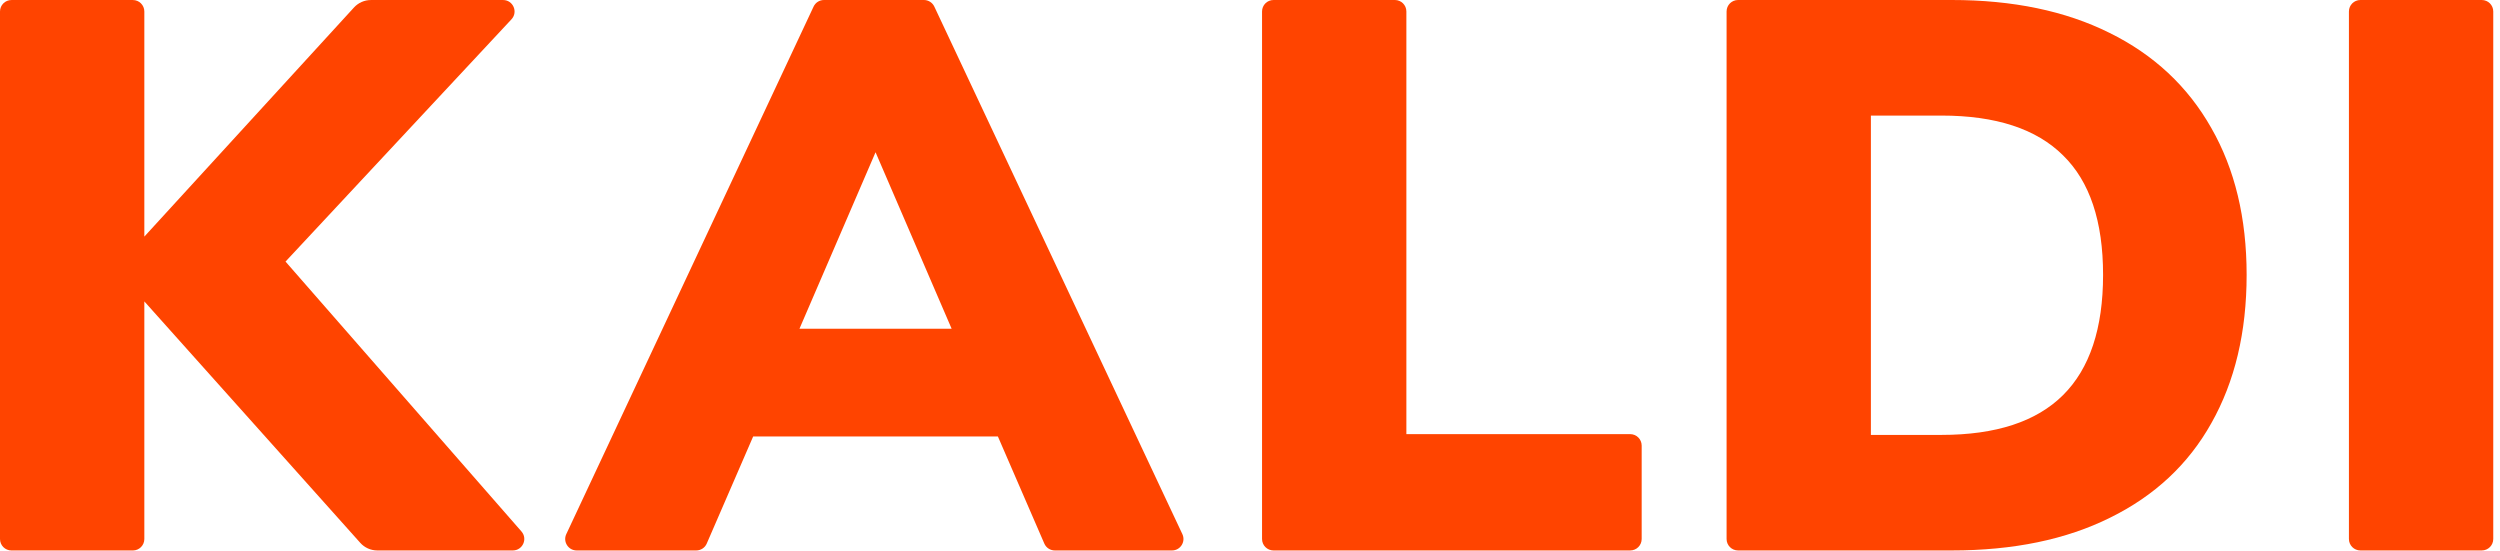
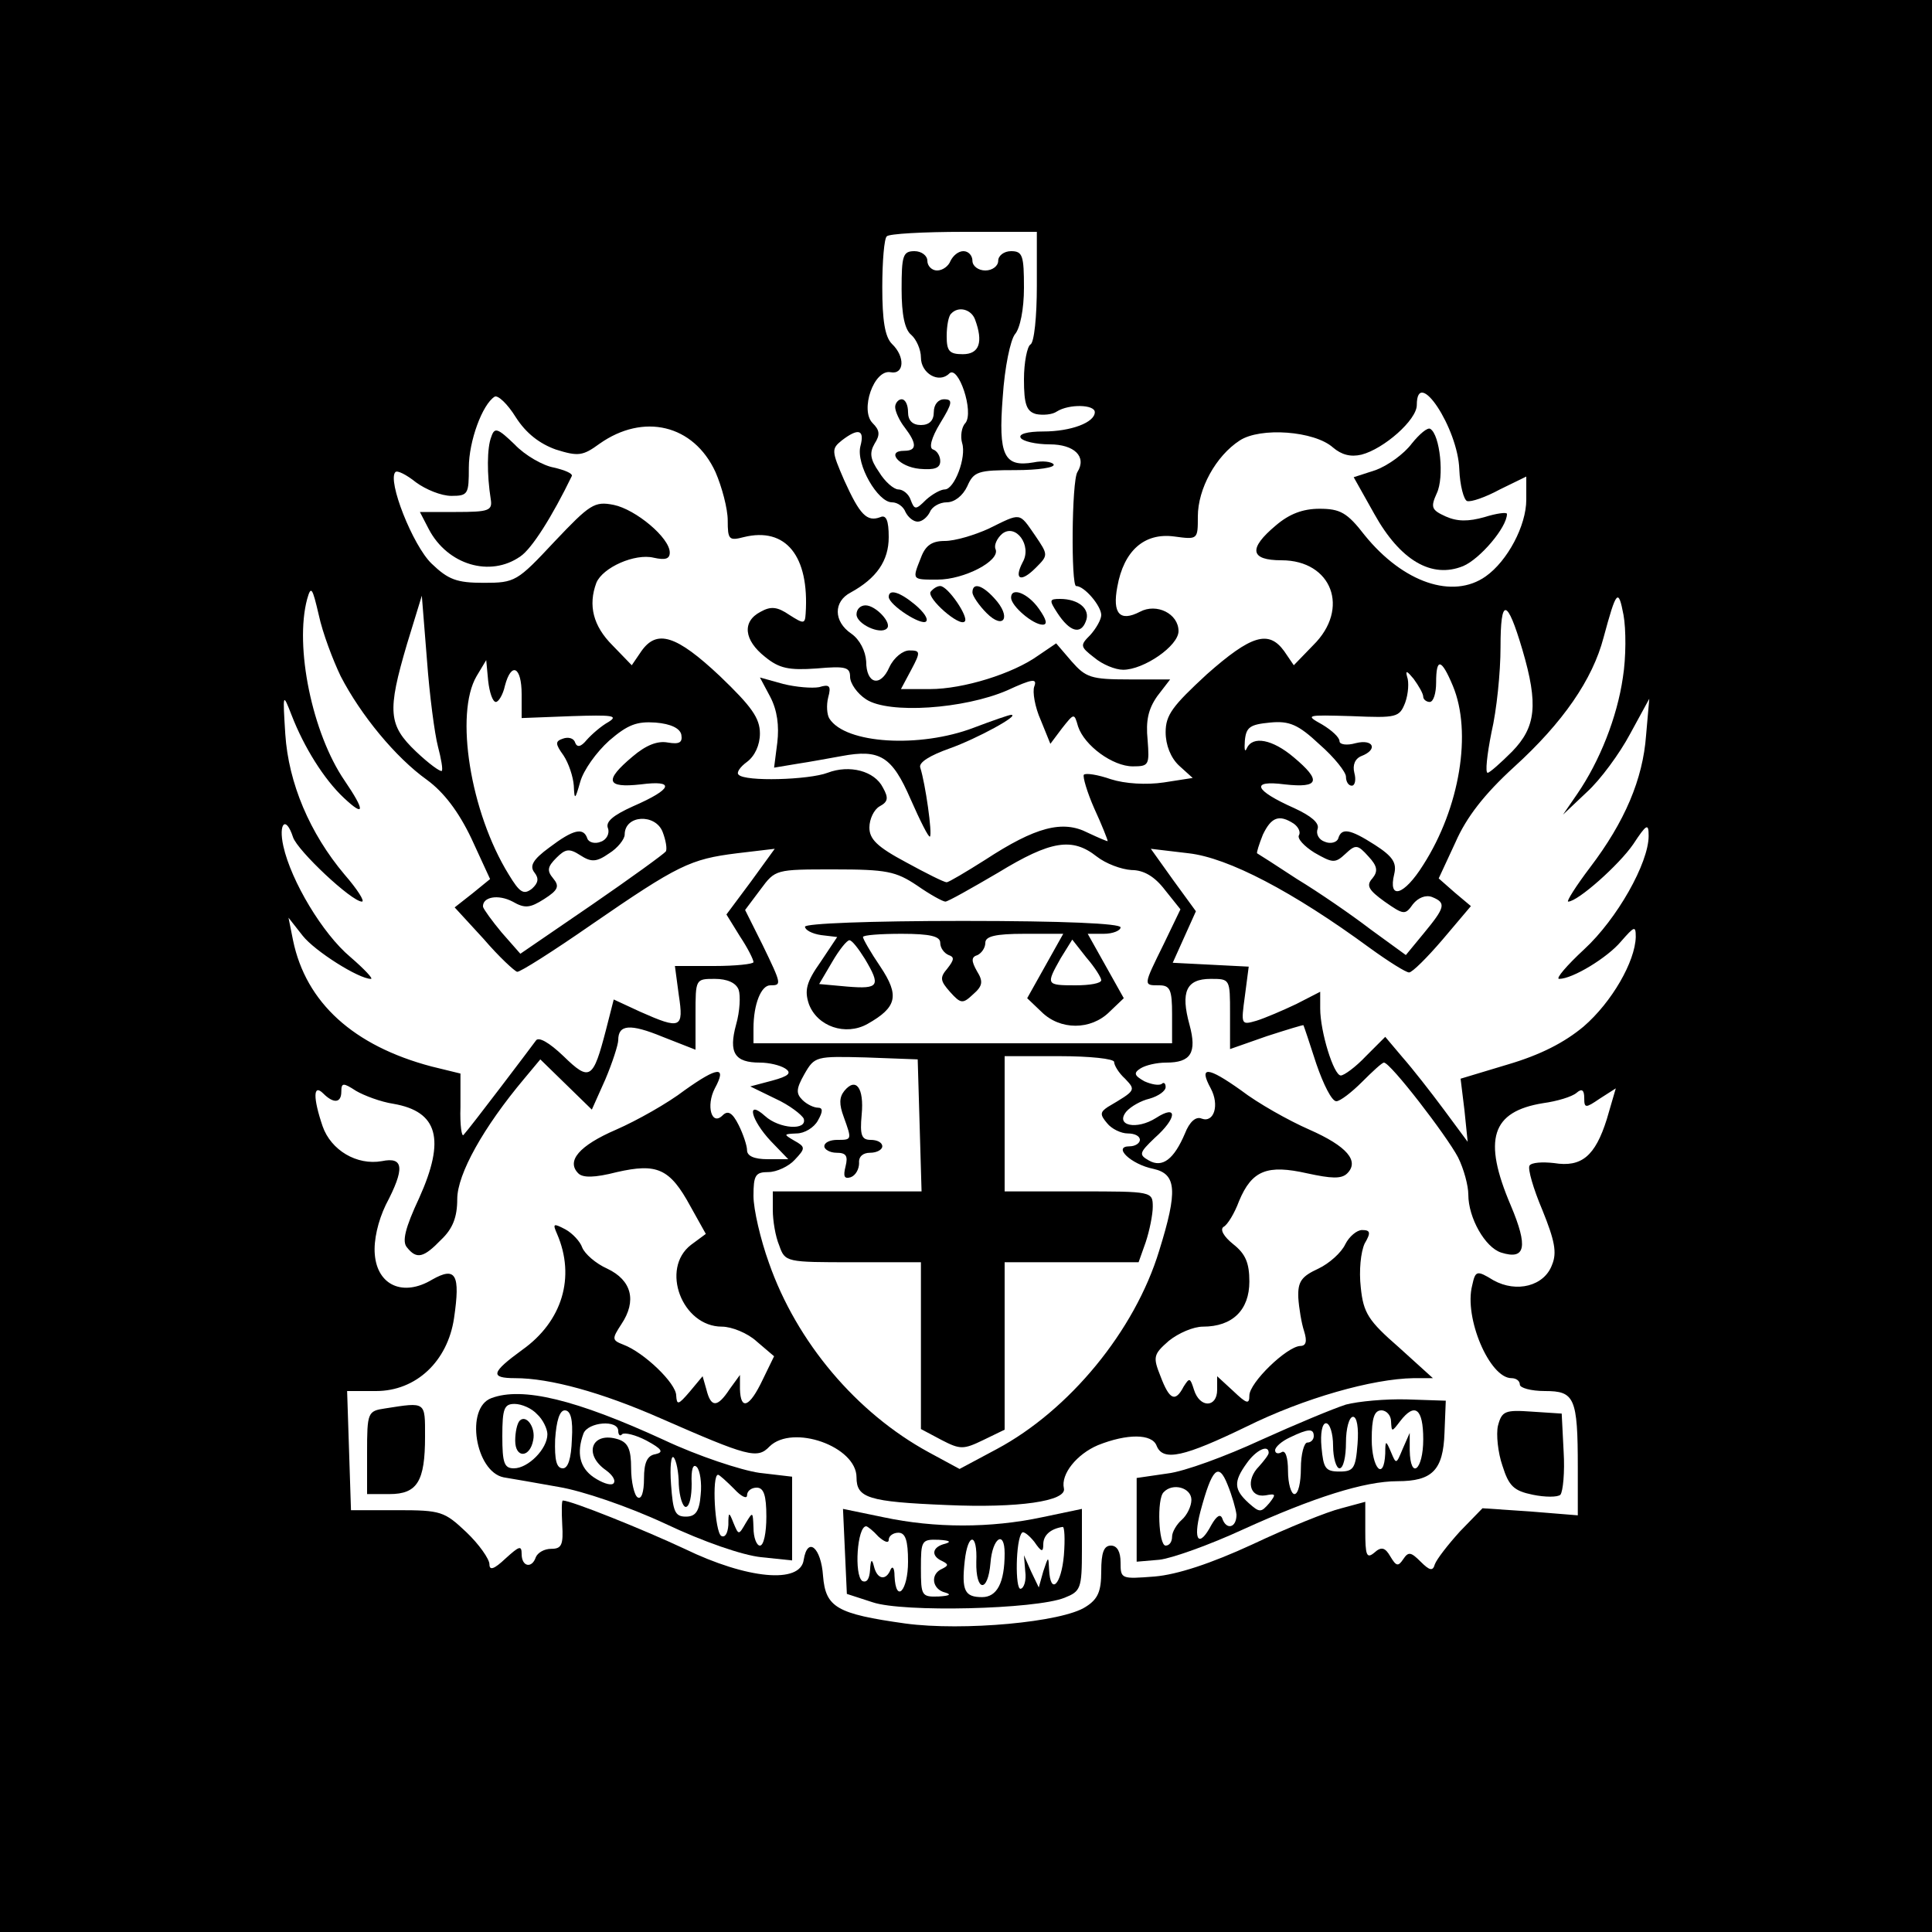
- <svg xmlns="http://www.w3.org/2000/svg" xmlns:xlink="http://www.w3.org/1999/xlink" viewBox="0 0 109 24">
-   <g transform="translate(-1470)">
-     <g style="mix-blend-mode:normal" transform="translate(1470)" fill="#f40">
-       <use xlink:href="#b" style="mix-blend-mode:normal" />
-       <use xlink:href="#c" style="mix-blend-mode:normal" />
-       <use xlink:href="#d" style="mix-blend-mode:normal" />
-       <use xlink:href="#e" style="mix-blend-mode:normal" />
-       <use xlink:href="#f" style="mix-blend-mode:normal" />
-     </g>
+ <svg xmlns="http://www.w3.org/2000/svg" version="1.0" width="300pt" height="300pt" viewBox="0 0 300 300" preserveAspectRatio="xMidYMid meet">
+   <g transform="translate(0,300) scale(0.1,-0.1)" fill="#000000" stroke="none">
+     <path d="M0 1500 l0 -1500 1500 0 1500 0 0 1500 0 1500 -1500 0 -1500 0 0 -1500z m1610 1056 c0 -47 -4 -88 -10 -91 -5 -3 -10 -28 -10 -54 0 -39 4 -50 19 -54 10 -2 25 -1 32 4 19 12 59 11 59 -1 0 -16 -37 -30 -80 -30 -25 0 -39 -4 -35 -10 3 -5 23 -10 45 -10 38 0 58 -19 43 -43 -9 -14 -10 -177 -2 -177 13 0 39 -31 39 -45 0 -7 -8 -21 -17 -31 -16 -16 -16 -18 6 -35 13 -11 33 -19 45 -19 32 0 86 37 86 60 0 27 -34 44 -60 30 -31 -16 -43 -3 -35 39 10 56 42 84 88 78 37 -5 37 -5 37 31 0 43 28 94 65 118 32 21 116 15 145 -11 13 -11 27 -15 44 -11 35 9 86 54 86 77 0 61 64 -36 66 -100 1 -25 7 -47 12 -49 6 -2 29 6 51 18 l41 20 0 -36 c0 -40 -29 -95 -63 -119 -51 -36 -128 -10 -188 64 -27 35 -38 41 -70 41 -26 0 -47 -8 -68 -26 -43 -36 -40 -54 9 -54 78 0 107 -75 49 -132 l-30 -31 -15 22 c-24 33 -51 25 -120 -36 -53 -49 -64 -63 -64 -90 0 -20 8 -40 21 -52 l21 -19 -45 -7 c-27 -4 -60 -2 -82 5 -20 7 -39 10 -42 7 -2 -3 5 -27 16 -52 12 -26 21 -49 21 -51 0 -1 -14 5 -31 13 -39 20 -81 9 -159 -42 -30 -19 -57 -35 -60 -35 -4 0 -32 14 -63 31 -45 24 -57 36 -57 54 0 13 7 28 16 33 13 7 14 13 5 29 -13 26 -52 36 -86 23 -29 -11 -128 -14 -138 -3 -4 3 2 12 13 20 12 9 20 26 20 44 0 24 -13 42 -62 89 -68 64 -98 73 -122 39 l-15 -22 -30 31 c-30 30 -38 62 -25 97 10 24 60 46 89 39 18 -4 25 -2 25 8 0 23 -53 67 -87 74 -30 6 -37 1 -92 -57 -58 -62 -61 -64 -110 -64 -42 0 -55 5 -81 30 -29 28 -69 129 -56 142 3 3 17 -4 32 -16 15 -11 39 -21 55 -21 26 0 27 3 27 44 0 41 21 98 40 110 5 3 20 -11 33 -32 16 -25 37 -41 62 -50 35 -11 42 -10 68 9 68 48 146 30 180 -44 10 -23 19 -57 19 -75 0 -30 2 -32 25 -26 65 16 102 -29 96 -119 -1 -16 -3 -16 -25 -2 -19 13 -29 14 -45 5 -29 -15 -26 -44 7 -70 22 -18 37 -21 80 -18 45 4 52 2 52 -13 0 -10 11 -26 25 -35 35 -23 152 -15 219 14 39 18 47 19 42 6 -3 -8 1 -32 10 -52 l15 -37 18 24 c19 24 19 24 25 3 10 -30 54 -62 85 -62 25 0 26 2 23 41 -3 30 1 48 15 68 l20 26 -64 0 c-59 0 -67 3 -89 28 l-24 28 -28 -19 c-39 -28 -116 -52 -168 -52 l-45 0 16 30 c15 28 14 30 -3 30 -10 0 -24 -11 -31 -26 -14 -32 -36 -26 -36 9 -1 16 -10 34 -23 43 -28 19 -28 50 -1 64 40 22 59 49 59 86 0 26 -4 35 -13 31 -21 -8 -32 4 -56 57 -20 46 -20 49 -4 62 26 20 36 17 29 -9 -7 -28 27 -87 49 -87 9 0 18 -7 21 -15 4 -8 12 -15 19 -15 7 0 15 7 19 15 3 8 15 15 26 15 12 0 25 10 32 25 10 23 17 25 75 25 35 0 62 4 59 9 -3 4 -17 6 -31 3 -46 -8 -55 11 -48 101 3 47 12 89 19 98 8 9 14 39 14 72 0 50 -2 57 -20 57 -11 0 -20 -7 -20 -15 0 -8 -9 -15 -20 -15 -11 0 -20 7 -20 15 0 8 -6 15 -14 15 -8 0 -16 -7 -20 -15 -3 -8 -12 -15 -21 -15 -8 0 -15 7 -15 15 0 8 -9 15 -20 15 -18 0 -20 -7 -20 -59 0 -40 5 -63 15 -71 8 -7 15 -23 15 -35 0 -25 28 -41 44 -25 14 14 39 -60 25 -77 -6 -6 -8 -21 -5 -31 7 -22 -12 -72 -27 -72 -6 0 -19 -7 -29 -16 -16 -16 -18 -16 -24 0 -3 9 -12 16 -19 16 -7 0 -21 12 -30 27 -14 20 -15 30 -7 44 9 14 8 21 -3 32 -20 20 2 84 28 79 21 -4 23 24 2 44 -11 11 -15 37 -15 88 0 40 3 76 7 79 3 4 57 7 120 7 l113 0 0 -84z m-96 -52 c13 -35 7 -54 -19 -54 -21 0 -25 5 -25 28 0 16 3 32 7 35 11 12 31 7 37 -9z m-985 -554 c31 -60 85 -126 134 -161 26 -19 49 -49 69 -91 l29 -63 -27 -22 -28 -22 45 -49 c24 -28 48 -50 52 -51 4 -1 56 32 115 73 135 93 154 102 226 111 l59 7 -37 -51 -38 -51 21 -34 c12 -18 21 -36 21 -40 0 -3 -28 -6 -61 -6 l-61 0 6 -45 c8 -52 3 -54 -60 -26 l-41 19 -12 -47 c-20 -77 -25 -81 -66 -41 -22 21 -39 31 -43 24 -8 -11 -101 -134 -112 -146 -3 -5 -6 15 -5 43 l0 52 -45 11 c-121 32 -195 99 -215 196 l-7 35 22 -28 c19 -24 87 -67 106 -67 4 0 -10 15 -32 34 -43 36 -92 118 -104 172 -8 36 4 48 15 14 7 -21 91 -100 107 -100 5 0 -7 19 -27 42 -54 64 -87 142 -92 218 -4 64 -4 65 10 29 19 -49 50 -99 81 -128 33 -31 33 -20 1 27 -50 73 -78 208 -58 282 6 21 8 18 18 -25 6 -28 22 -70 34 -95z m1991 -2 c-9 -62 -36 -130 -71 -181 l-22 -32 37 35 c21 19 51 60 67 90 l30 55 -5 -57 c-5 -68 -33 -134 -87 -205 -22 -29 -37 -53 -34 -53 15 0 79 57 101 89 21 32 24 33 24 13 0 -42 -49 -129 -100 -176 -27 -25 -45 -46 -39 -46 21 0 75 33 96 58 21 24 23 25 23 7 -1 -38 -37 -101 -81 -139 -30 -25 -67 -44 -118 -59 l-73 -22 6 -49 5 -49 -37 50 c-20 27 -49 64 -64 81 l-27 32 -30 -30 c-16 -17 -34 -30 -39 -30 -11 0 -32 68 -32 104 l0 26 -37 -19 c-21 -10 -49 -22 -62 -26 -24 -7 -24 -6 -18 38 l6 46 -59 3 -59 3 18 40 18 40 -35 48 -35 49 59 -7 c61 -7 161 -59 281 -147 29 -21 56 -38 61 -38 5 0 28 23 52 51 l44 52 -25 21 -25 22 26 56 c17 39 45 75 91 117 76 69 122 136 139 201 20 74 23 77 31 35 4 -22 4 -66 -1 -97z m-1840 -107 c5 -19 8 -36 6 -38 -2 -2 -20 11 -40 30 -43 41 -45 62 -14 167 l23 75 8 -100 c4 -55 12 -115 17 -134z m1684 150 c25 -85 21 -120 -16 -158 -18 -18 -35 -33 -38 -33 -4 0 -1 28 6 63 8 34 14 93 14 132 0 78 10 77 34 -4z m-1594 -81 c4 0 11 11 14 25 10 38 26 30 26 -13 l0 -37 78 3 c62 2 73 1 57 -9 -11 -6 -26 -19 -34 -28 -9 -11 -15 -12 -18 -4 -2 7 -11 9 -19 6 -12 -4 -12 -8 1 -26 8 -12 15 -33 16 -47 1 -23 2 -22 10 6 5 18 25 46 45 64 29 25 43 30 72 28 24 -2 38 -9 40 -19 2 -12 -3 -15 -21 -12 -16 3 -34 -4 -55 -22 -44 -37 -41 -49 13 -43 54 7 50 -7 -12 -34 -31 -14 -43 -24 -39 -34 3 -8 -2 -18 -11 -21 -9 -4 -19 -1 -21 5 -6 18 -22 14 -59 -14 -26 -19 -31 -29 -23 -39 7 -9 6 -16 -4 -25 -13 -10 -19 -6 -36 22 -60 97 -84 250 -50 308 l15 25 3 -32 c2 -18 7 -33 12 -33z m1486 25 c30 -72 11 -189 -46 -278 -30 -48 -55 -55 -45 -14 4 17 -2 27 -30 45 -39 25 -52 27 -57 10 -2 -6 -12 -9 -21 -5 -9 3 -14 12 -11 20 3 9 -10 20 -36 32 -63 28 -69 44 -15 37 54 -6 57 6 14 42 -33 28 -64 34 -73 14 -3 -7 -4 -2 -3 12 2 21 8 25 39 28 30 3 44 -3 77 -34 23 -20 41 -43 41 -50 0 -8 4 -14 9 -14 5 0 7 9 4 20 -3 12 1 22 11 26 26 10 19 27 -9 20 -14 -4 -25 -2 -25 3 0 6 -12 17 -27 26 -27 15 -25 15 46 13 70 -3 74 -2 83 21 5 14 6 32 3 40 -3 11 0 9 10 -3 8 -11 15 -23 15 -28 0 -4 5 -8 10 -8 6 0 10 14 10 30 0 39 8 38 26 -5z m-1227 -227 c5 -13 7 -26 5 -30 -3 -4 -54 -41 -115 -83 l-111 -76 -29 33 c-15 18 -28 36 -29 40 -1 15 23 20 46 8 19 -11 27 -10 49 4 22 14 24 20 14 32 -10 12 -9 18 5 32 14 14 20 15 37 4 17 -11 25 -11 45 3 13 8 24 22 24 29 0 31 48 33 59 4z m980 13 c7 -5 11 -13 8 -18 -3 -5 8 -17 24 -27 28 -16 32 -17 48 -2 16 15 19 15 36 -4 14 -15 15 -23 6 -34 -10 -11 -6 -18 19 -36 30 -21 32 -21 44 -4 8 10 20 15 30 11 22 -9 20 -16 -13 -56 l-28 -34 -55 40 c-30 23 -81 58 -114 78 -32 21 -60 39 -62 40 -1 1 3 14 9 29 13 27 25 32 48 17z m-306 -51 c14 -11 38 -20 54 -21 19 0 36 -10 52 -31 l24 -30 -26 -54 c-32 -65 -32 -64 -7 -64 17 0 20 -7 20 -45 l0 -45 -325 0 -325 0 0 23 c0 38 12 67 26 67 18 0 18 1 -12 63 l-27 54 24 32 c23 31 23 31 114 31 82 0 96 -3 129 -25 20 -14 40 -25 44 -25 4 0 41 21 82 45 82 50 115 55 153 25z m-556 -207 c3 -9 2 -33 -4 -54 -12 -44 -2 -59 37 -59 14 0 31 -4 39 -9 11 -7 6 -12 -20 -19 l-34 -9 39 -19 c22 -10 41 -25 44 -31 6 -19 -38 -16 -60 4 -30 27 -22 -6 9 -39 l27 -28 -32 0 c-21 0 -32 5 -32 14 0 7 -6 25 -13 39 -10 20 -17 23 -25 15 -17 -17 -26 15 -12 42 19 35 5 34 -47 -3 -26 -20 -74 -47 -106 -61 -58 -25 -78 -49 -59 -68 7 -7 25 -7 60 2 62 14 82 6 114 -53 l24 -43 -23 -17 c-48 -37 -14 -127 48 -127 15 0 40 -10 54 -23 l27 -23 -18 -37 c-20 -42 -34 -48 -35 -14 l0 22 -16 -22 c-19 -29 -29 -29 -36 -1 l-6 21 -20 -24 c-18 -21 -20 -21 -21 -6 0 19 -50 67 -82 79 -18 7 -18 9 -3 32 24 36 16 68 -22 86 -18 8 -35 23 -39 33 -3 9 -15 22 -26 28 -19 10 -20 9 -13 -7 29 -67 8 -136 -54 -180 -48 -35 -51 -44 -11 -44 54 0 134 -22 225 -62 137 -60 151 -64 170 -44 36 35 135 0 135 -48 0 -32 18 -38 140 -43 111 -5 187 6 182 26 -5 22 20 53 53 67 45 18 84 18 91 -1 10 -25 43 -17 140 30 89 44 195 74 259 75 l30 0 -53 48 c-47 41 -55 53 -59 93 -3 26 0 55 6 68 10 17 9 21 -4 21 -8 0 -20 -10 -26 -22 -6 -13 -25 -30 -42 -38 -26 -12 -32 -20 -31 -45 1 -16 5 -40 9 -52 5 -16 3 -23 -6 -23 -21 -1 -79 -57 -79 -77 0 -14 -4 -13 -25 7 l-25 23 0 -21 c0 -28 -27 -29 -36 0 -6 19 -7 19 -16 5 -13 -25 -22 -21 -36 16 -12 30 -11 34 13 55 15 12 38 22 53 22 46 0 72 26 72 70 0 29 -6 43 -25 58 -15 12 -21 23 -15 27 6 3 17 21 24 40 20 48 44 57 106 43 37 -8 53 -9 62 0 19 19 0 42 -59 68 -32 14 -80 41 -106 61 -52 37 -66 38 -47 3 14 -26 5 -54 -14 -47 -9 4 -19 -5 -26 -23 -17 -40 -35 -54 -56 -42 -16 9 -15 12 9 35 35 31 36 53 2 31 -30 -19 -64 -12 -46 10 7 8 23 17 36 20 14 4 25 12 25 18 0 6 -3 8 -6 5 -4 -3 -16 -1 -27 4 -16 9 -17 13 -6 20 8 5 25 9 40 9 38 0 48 15 36 59 -14 51 -5 71 33 71 30 0 30 0 30 -54 l0 -55 57 20 c31 10 57 18 57 17 1 -2 10 -29 20 -60 11 -32 24 -58 31 -58 6 0 24 14 40 30 16 16 31 30 34 30 10 0 97 -113 115 -147 9 -18 16 -44 16 -58 0 -36 26 -82 51 -90 38 -12 42 9 15 73 -44 103 -30 146 50 159 22 3 45 10 52 16 8 7 12 5 12 -8 0 -16 2 -16 24 -1 l25 16 -14 -48 c-18 -57 -39 -75 -82 -68 -18 2 -35 1 -38 -4 -3 -5 6 -36 20 -69 19 -47 23 -66 15 -85 -12 -33 -55 -44 -91 -24 -26 16 -28 15 -33 -8 -13 -50 27 -144 61 -144 7 0 13 -4 13 -10 0 -5 17 -10 39 -10 46 0 51 -10 51 -119 l0 -74 -74 6 -74 5 -35 -36 c-19 -21 -36 -43 -39 -51 -3 -11 -8 -10 -22 4 -15 15 -19 16 -27 4 -8 -12 -11 -11 -20 4 -8 14 -14 16 -25 6 -12 -10 -14 -4 -14 34 l0 45 -37 -10 c-21 -5 -83 -30 -138 -56 -65 -30 -117 -47 -152 -50 -52 -4 -53 -4 -53 22 0 16 -5 26 -15 26 -11 0 -15 -11 -15 -40 0 -31 -5 -43 -24 -55 -36 -24 -191 -38 -280 -26 -107 15 -124 25 -128 74 -3 44 -24 62 -30 25 -5 -38 -88 -30 -185 17 -64 30 -176 75 -189 75 -2 0 -2 -17 -1 -37 2 -32 -1 -38 -17 -38 -11 0 -21 -6 -24 -13 -6 -18 -22 -15 -22 5 0 14 -4 12 -25 -7 -18 -17 -25 -19 -25 -9 0 8 -16 31 -36 50 -34 32 -39 34 -107 34 l-72 0 -3 93 -3 92 45 0 c62 0 111 46 121 113 10 68 3 81 -34 60 -45 -27 -85 -9 -89 39 -2 22 5 52 17 77 30 57 28 75 -6 68 -39 -7 -79 17 -92 54 -15 44 -15 67 1 51 16 -16 28 -15 28 3 0 14 3 14 23 1 12 -7 38 -17 58 -20 69 -12 81 -55 40 -146 -22 -47 -27 -68 -19 -77 15 -19 26 -16 53 12 18 17 25 35 25 63 0 39 41 112 104 187 l25 30 40 -39 40 -39 21 47 c11 26 20 54 20 61 0 24 18 26 69 5 l51 -20 0 55 c0 55 0 55 30 55 19 0 33 -6 37 -17z m281 -210 l3 -103 -116 0 -115 0 0 -29 c0 -16 4 -41 10 -55 9 -26 11 -26 115 -26 l105 0 0 -130 0 -129 32 -17 c29 -15 34 -15 65 0 l33 16 0 130 0 130 104 0 104 0 11 31 c6 18 11 43 11 55 0 24 -1 24 -115 24 l-115 0 0 105 0 105 85 0 c47 0 85 -4 85 -9 0 -5 7 -17 17 -26 17 -18 17 -18 -27 -44 -12 -8 -12 -12 -1 -25 7 -9 22 -16 32 -16 11 0 19 -4 19 -10 0 -5 -7 -10 -16 -10 -27 0 2 -28 37 -35 36 -8 38 -34 9 -127 -38 -125 -140 -248 -252 -308 l-58 -31 -48 26 c-112 61 -205 171 -248 294 -13 36 -24 83 -24 104 0 32 3 37 23 37 13 0 32 9 41 19 17 18 17 20 -1 30 -17 10 -16 10 4 11 12 0 27 9 33 20 8 14 8 20 0 20 -6 0 -17 5 -24 12 -10 10 -10 17 3 40 16 28 18 28 96 26 l80 -3 3 -102z" />
+     <path d="M1390 2368 c0 -7 7 -22 15 -32 19 -25 19 -36 -1 -36 -29 0 -8 -25 24 -28 23 -2 32 1 32 12 0 8 -5 16 -11 18 -7 2 -3 18 11 41 19 31 20 37 6 37 -9 0 -16 -8 -16 -20 0 -13 -7 -20 -20 -20 -13 0 -20 7 -20 20 0 11 -4 20 -10 20 -5 0 -10 -6 -10 -12z" />
+     <path d="M763 2322 c-7 -17 -7 -59 -1 -97 3 -18 -3 -20 -54 -20 l-56 0 14 -27 c29 -55 95 -75 142 -42 18 12 50 63 80 125 1 4 -11 9 -28 13 -17 3 -45 19 -61 36 -26 25 -31 27 -36 12z" />
+     <path d="M2192 2311 c-12 -16 -37 -34 -56 -41 l-34 -11 32 -57 c40 -72 89 -101 138 -81 26 11 68 60 68 81 0 3 -16 1 -35 -5 -25 -7 -42 -7 -60 1 -22 10 -24 14 -14 36 12 25 5 91 -10 100 -4 3 -17 -8 -29 -23z" />
+     <path d="M1535 2179 c-22 -10 -52 -19 -68 -19 -20 0 -30 -7 -37 -26 -14 -35 -14 -34 26 -34 41 0 97 29 90 47 -3 6 2 17 10 24 21 17 47 -18 32 -44 -14 -27 -3 -32 20 -9 20 20 20 20 -1 51 -25 36 -21 35 -72 10z" />
+     <path d="M1445 2081 c-6 -10 45 -55 53 -46 7 6 -26 55 -38 55 -5 0 -11 -4 -15 -9z" />
+     <path d="M1510 2080 c0 -5 10 -20 22 -32 27 -27 39 -6 12 23 -19 21 -34 25 -34 9z" />
+     <path d="M1380 2073 c1 -13 51 -45 58 -38 4 4 -4 15 -17 26 -24 20 -41 25 -41 12z" />
+     <path d="M1570 2072 c0 -13 34 -42 49 -42 8 0 6 8 -6 25 -17 24 -43 34 -43 17z" />
+     <path d="M1642 2048 c19 -29 36 -34 44 -13 8 19 -11 35 -40 35 -17 0 -17 -2 -4 -22z" />
+     <path d="M1330 2046 c0 -15 37 -32 47 -22 9 8 -17 36 -33 36 -8 0 -14 -6 -14 -14z" />
+     <path d="M1196 1918 c11 -21 14 -45 11 -71 l-5 -39 36 6 c20 3 52 9 69 12 59 11 78 0 107 -67 15 -34 28 -60 30 -58 4 4 -7 82 -15 107 -3 8 15 19 46 30 42 15 110 52 95 52 -3 0 -29 -9 -58 -20 -84 -32 -199 -25 -224 14 -4 6 -5 21 -2 33 5 18 2 21 -14 16 -11 -2 -36 0 -56 5 l-36 10 16 -30z" />
+     <path d="M1250 1561 c0 -5 11 -11 25 -13 l25 -3 -26 -39 c-22 -31 -25 -44 -18 -65 13 -35 57 -50 91 -31 46 26 50 44 20 89 -15 22 -27 43 -27 46 0 3 27 5 60 5 45 0 60 -4 60 -14 0 -8 6 -16 13 -19 9 -3 9 -7 -2 -21 -12 -14 -11 -19 4 -36 17 -19 20 -19 36 -4 15 13 16 20 6 36 -9 16 -9 22 1 25 6 3 12 11 12 19 0 10 15 14 61 14 l60 0 -28 -50 -28 -50 22 -21 c29 -29 77 -29 106 0 l22 21 -28 50 -28 50 25 0 c14 0 26 5 26 10 0 6 -88 10 -245 10 -145 0 -245 -4 -245 -9z m93 -50 c25 -42 22 -47 -27 -43 l-44 4 20 34 c11 19 23 34 27 34 4 0 14 -13 24 -29z m367 -33 c0 -5 -18 -8 -40 -8 -46 0 -46 1 -23 42 l18 29 22 -28 c13 -15 23 -31 23 -35z" />
+     <path d="M763 829 c-41 -15 -25 -114 19 -123 13 -2 52 -9 86 -15 36 -6 107 -30 165 -57 59 -28 120 -49 149 -52 l48 -5 0 65 0 65 -51 6 c-28 4 -95 26 -148 51 -137 63 -220 83 -268 65z m71 -25 c9 -8 16 -23 16 -31 0 -23 -30 -53 -52 -53 -15 0 -18 8 -18 50 0 43 3 50 19 50 11 0 27 -7 35 -16z m54 -39 c-1 -30 -6 -45 -14 -45 -10 0 -13 13 -12 45 2 29 7 45 15 45 9 0 13 -14 11 -45z m72 13 c0 -6 3 -9 6 -5 4 3 21 -1 38 -10 24 -13 27 -18 14 -21 -13 -2 -18 -13 -18 -38 0 -21 -4 -33 -10 -29 -5 3 -10 24 -10 45 0 30 -5 40 -20 45 -41 13 -55 -23 -19 -48 11 -8 16 -17 11 -21 -5 -3 -18 2 -30 10 -22 15 -27 38 -16 68 7 18 54 22 54 4z m94 -83 c1 -19 6 -35 11 -35 6 1 9 17 9 36 -1 22 2 32 8 26 5 -5 8 -25 6 -43 -2 -26 -8 -34 -23 -34 -17 0 -20 8 -23 50 -2 27 0 46 4 42 4 -4 8 -23 8 -42z m86 -7 c11 -12 20 -16 20 -10 0 7 7 12 15 12 11 0 15 -12 15 -45 0 -25 -4 -45 -10 -45 -5 0 -10 12 -10 28 -1 25 -1 25 -12 7 -11 -19 -11 -19 -19 0 -7 18 -8 18 -8 -3 -1 -13 -5 -20 -11 -17 -10 6 -15 95 -5 95 2 0 13 -10 25 -22z" />
+     <path d="M807 794 c-4 -4 -7 -18 -7 -31 0 -28 23 -27 28 1 4 20 -11 40 -21 30z" />
+     <path d="M2090 819 c-19 -6 -79 -31 -132 -55 -54 -25 -119 -49 -145 -52 l-48 -7 0 -65 0 -65 35 3 c19 2 78 23 130 47 110 50 189 75 240 75 54 0 71 17 73 75 l2 50 -60 2 c-33 1 -76 -3 -95 -8z m70 -26 c1 -17 1 -17 14 0 23 30 36 20 36 -28 0 -48 -20 -64 -21 -17 l0 27 -11 -25 c-10 -24 -10 -24 -18 -5 -8 19 -9 19 -9 -2 -2 -44 -21 -23 -21 22 0 33 4 45 15 45 8 0 15 -8 15 -17z m-52 -35 c-3 -38 -6 -43 -28 -43 -22 0 -25 5 -28 38 -2 21 1 37 7 37 6 0 11 -16 11 -35 0 -19 5 -35 10 -35 6 0 10 18 10 40 0 22 5 40 11 40 6 0 9 -17 7 -42z m-68 12 c0 -5 -4 -10 -10 -10 -5 0 -10 -18 -10 -40 0 -22 -4 -40 -10 -40 -5 0 -10 16 -10 36 0 21 -4 33 -10 29 -5 -3 -10 -2 -10 3 0 5 10 14 23 20 29 14 37 14 37 2z m-70 -26 c0 -3 -7 -12 -15 -21 -21 -21 -15 -49 10 -45 16 3 17 2 6 -12 -13 -15 -15 -15 -32 0 -23 21 -24 33 -3 62 14 20 34 30 34 16z m-50 -96 c0 -21 -16 -24 -22 -6 -3 8 -9 4 -17 -10 -19 -36 -29 -25 -17 21 18 67 28 77 42 42 7 -17 13 -38 14 -47z m-70 23 c0 -10 -7 -24 -15 -31 -8 -7 -15 -19 -15 -26 0 -8 -4 -14 -10 -14 -11 0 -14 73 -3 83 14 15 43 7 43 -12z" />
+     <path d="M598 813 c-27 -4 -28 -6 -28 -69 l0 -64 35 0 c43 0 55 20 55 89 0 55 2 54 -62 44z" />
+     <path d="M2326 786 c-3 -13 0 -42 7 -62 10 -32 18 -39 47 -45 19 -4 39 -4 43 0 4 5 7 35 5 67 l-3 59 -46 3 c-42 3 -47 1 -53 -22z" />
+     <path d="M1312 591 l3 -66 40 -13 c47 -16 253 -11 298 7 25 10 27 14 27 74 l0 64 -62 -13 c-80 -17 -166 -17 -246 0 l-63 13 3 -66z m52 23 c9 -8 16 -11 16 -5 0 6 7 11 15 11 11 0 15 -12 15 -45 0 -45 -19 -66 -21 -22 0 12 -3 16 -6 10 -7 -18 -21 -16 -26 5 -3 12 -5 11 -6 -6 -1 -14 -5 -20 -12 -17 -13 9 -8 85 6 85 2 0 11 -7 19 -16z m288 -29 c-4 -46 -21 -63 -23 -22 -1 21 -1 21 -9 -3 l-7 -25 -12 25 -11 25 2 -25 c2 -14 -2 -26 -7 -27 -9 -3 -8 77 2 87 2 3 11 -4 19 -14 11 -16 14 -17 14 -4 0 14 11 24 30 27 3 1 4 -19 2 -44z m-184 18 c-21 -5 -23 -19 -5 -27 10 -5 10 -7 0 -12 -19 -8 -16 -32 5 -37 10 -3 6 -5 -10 -6 -27 -1 -28 1 -28 44 0 43 1 45 28 44 16 -1 20 -3 10 -6z m48 -28 c-1 -47 18 -49 22 -2 3 39 22 52 22 15 0 -46 -12 -68 -35 -68 -27 0 -32 10 -27 56 5 45 20 44 18 -1z" />
+     <path d="M1311 1306 c-8 -10 -8 -21 -1 -40 13 -36 13 -36 -10 -36 -11 0 -20 -4 -20 -10 0 -5 9 -10 19 -10 15 0 18 -5 14 -21 -4 -16 -2 -20 8 -17 8 3 13 13 13 22 -1 10 6 16 17 16 11 0 19 5 19 10 0 6 -8 10 -18 10 -14 0 -17 7 -14 39 4 42 -9 59 -27 37z" />
  </g>
-   <defs>
-     <path id="b" d="M22.735 23.171c.283.323.053.829-.376.829h-5.907c-.285 0-.556-.121-.745-.333l-9.414-10.526v10.36c0 .276-.224.5-.5.5h-5.293c-.276 0-.5-.224-.5-.5v-23c0-.276.224-.5.5-.5h5.293c.276 0 .5.224.5.5v9.815l9.141-9.99c.19-.207.457-.325.738-.325h5.762c.437 0 .664.521.366.841l-9.851 10.563 10.287 11.767z" />
-     <path id="c" d="M45.991 24c-.199 0-.38-.118-.459-.301l-2.024-4.669h-10.67l-2.024 4.669c-.079.183-.259.301-.459.301h-5.212c-.366 0-.608-.381-.453-.712l10.782-23c.082-.176.259-.288.453-.288h4.358c.194 0 .37.112.453.287l10.815 23c.156.332-.086.713-.452.713h-5.108zm-11.135-9.668h6.635l-3.317-7.694-3.317 7.694z" />
-     <path id="d" d="M55.525 24c-.276 0-.5-.224-.5-.5v-23c0-.276.224-.5.5-.5h5.293c.276 0 .5.224.5.5v18.428h9.759c.276 0 .5.224.5.5v4.072c0 .276-.224.5-.5.5h-15.552z" />
-     <path id="e" d="M75.279.5c0-.276.224-.5.5-.5h9.315c2.667 0 4.959.477 6.874 1.43 1.938.953 3.42 2.338 4.446 4.153 1.026 1.793 1.539 3.926 1.539 6.4 0 2.496-.513 4.652-1.539 6.468-1.003 1.793-2.474 3.166-4.412 4.119-1.915.953-4.218 1.43-6.908 1.43h-9.315c-.276 0-.5-.224-.5-.5v-23zm9.37 18.462c2.371 0 4.138-.579 5.301-1.736 1.163-1.157 1.744-2.905 1.744-5.242 0-2.338-.581-4.074-1.744-5.209-1.163-1.157-2.93-1.736-5.301-1.736h-3.078v13.923h3.078z" />
-     <path id="f" d="M102.913 24c-.276 0-.5-.224-.5-.5v-23c0-.276.224-.5.5-.5h5.293c.276 0 .5.224.5.5v23c0 .276-.224.5-.5.5h-5.293z" />
-   </defs>
</svg>
